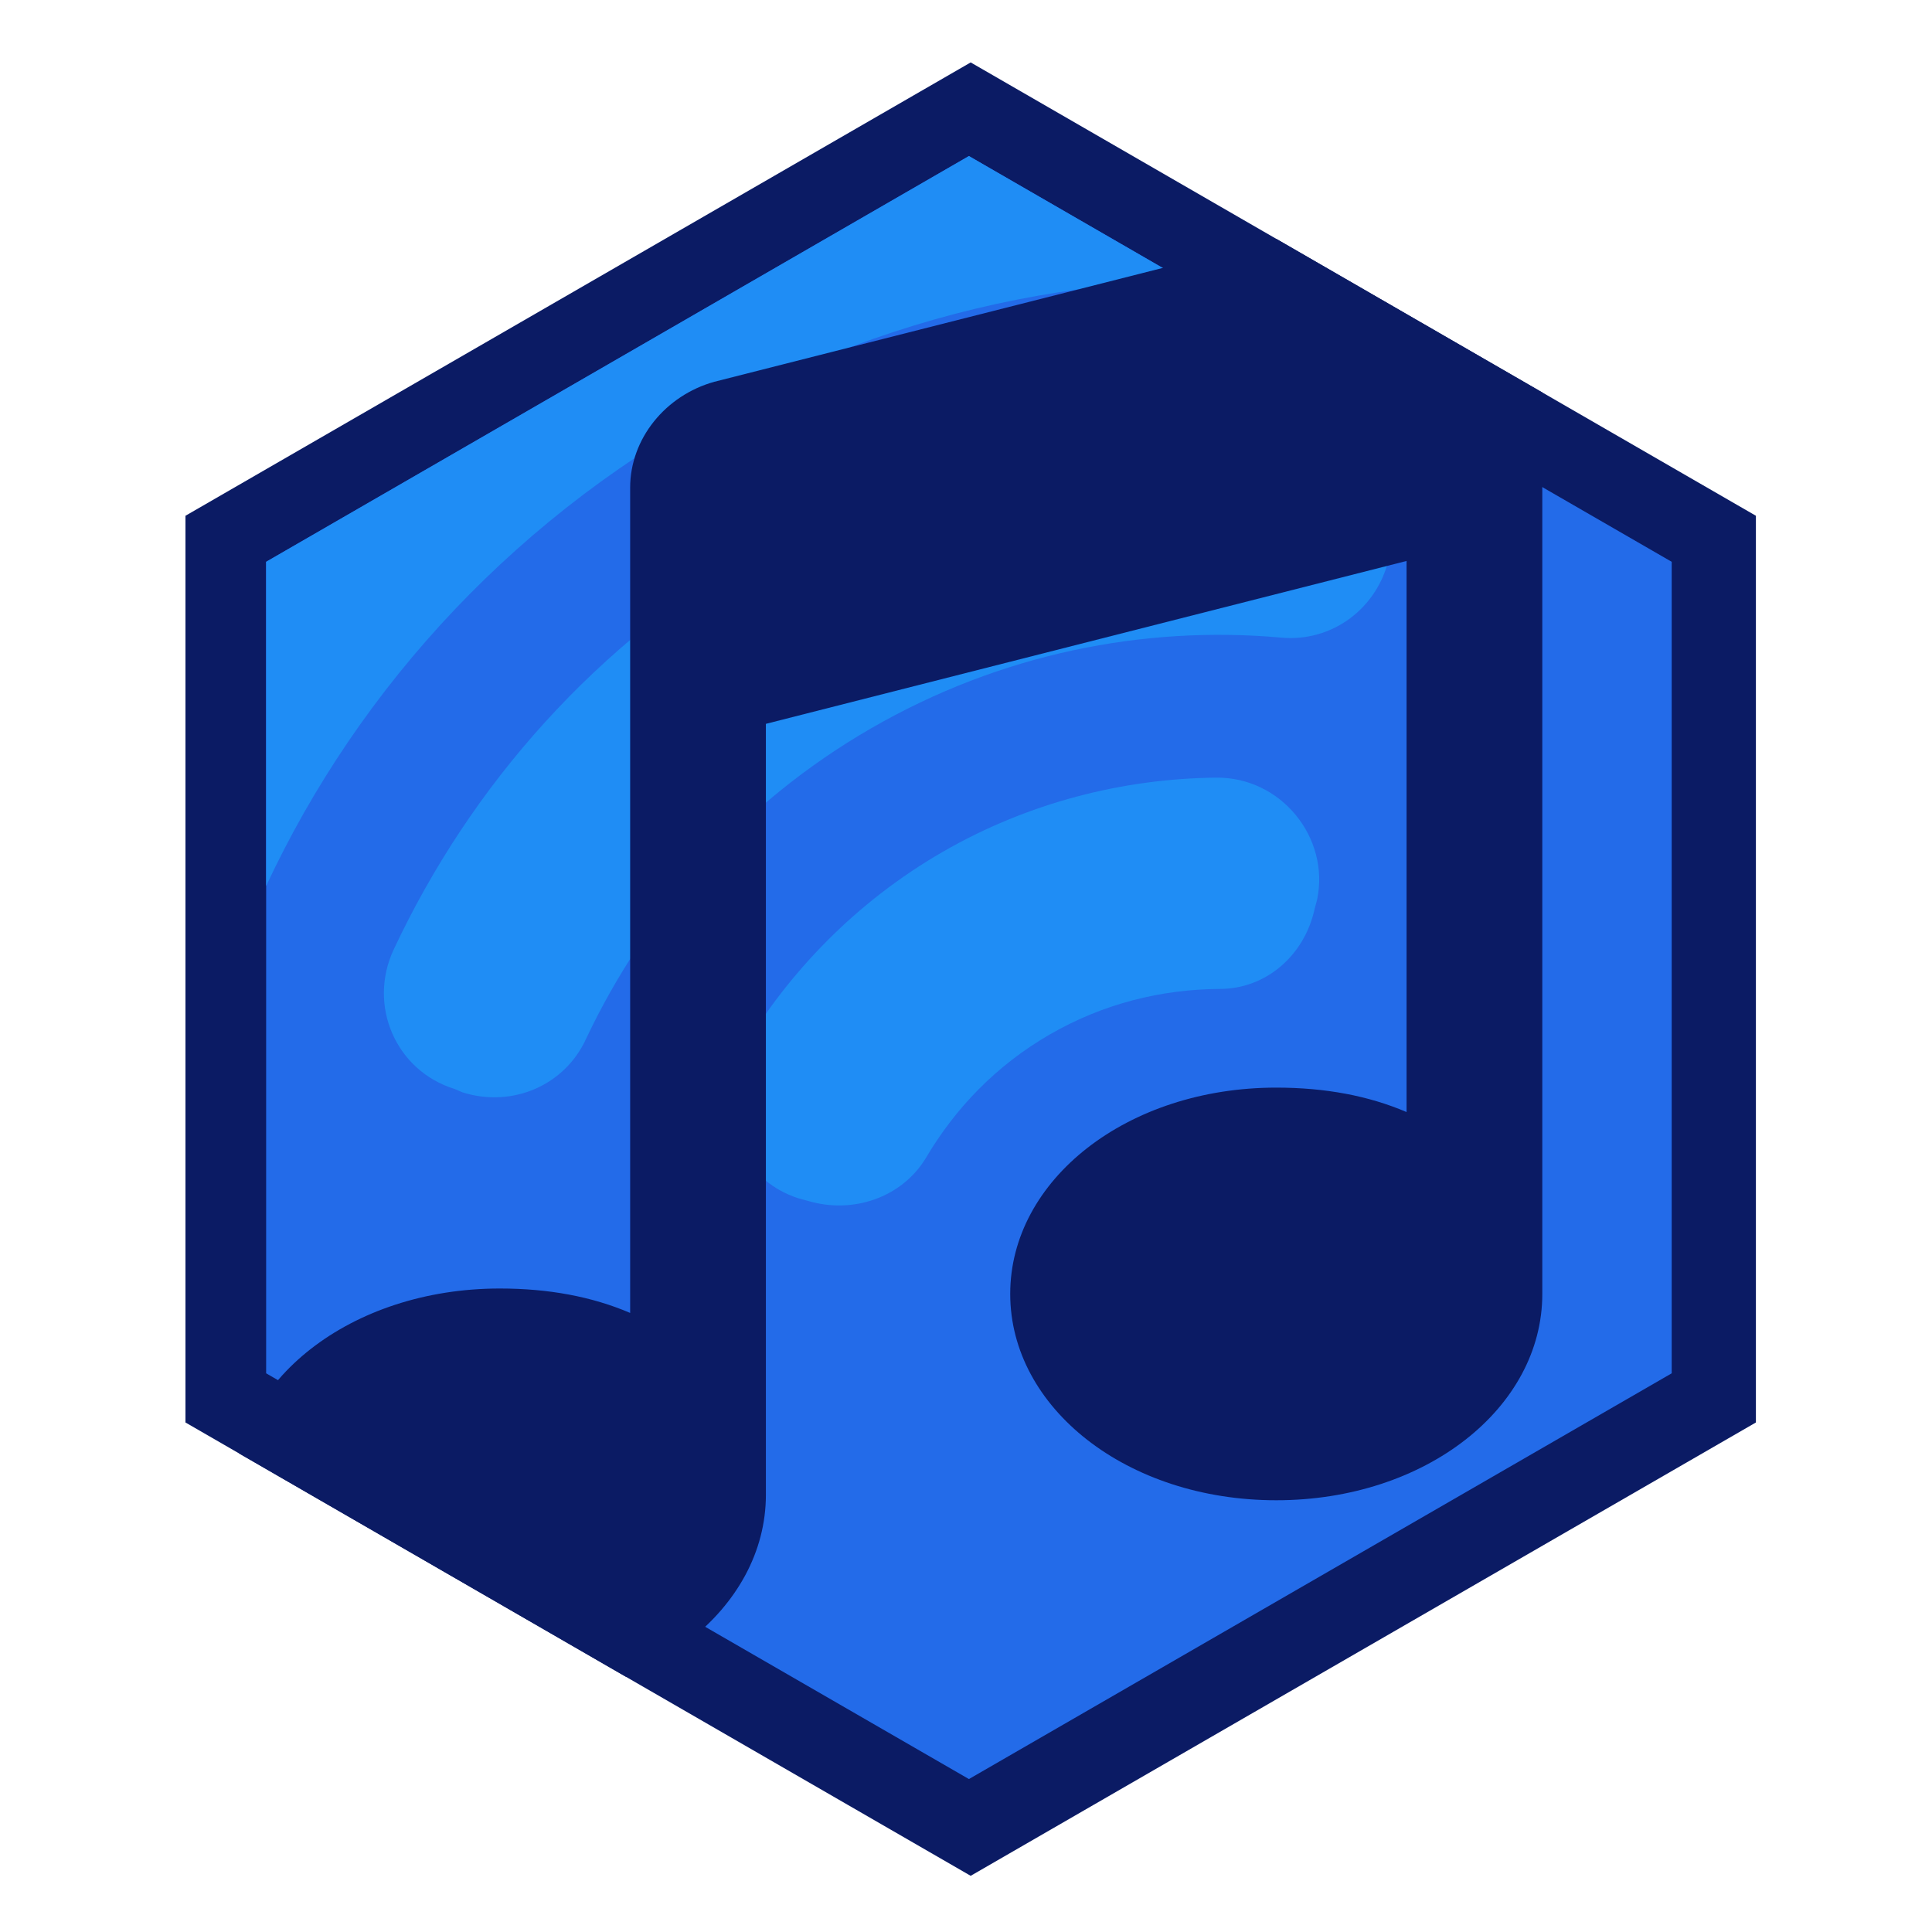
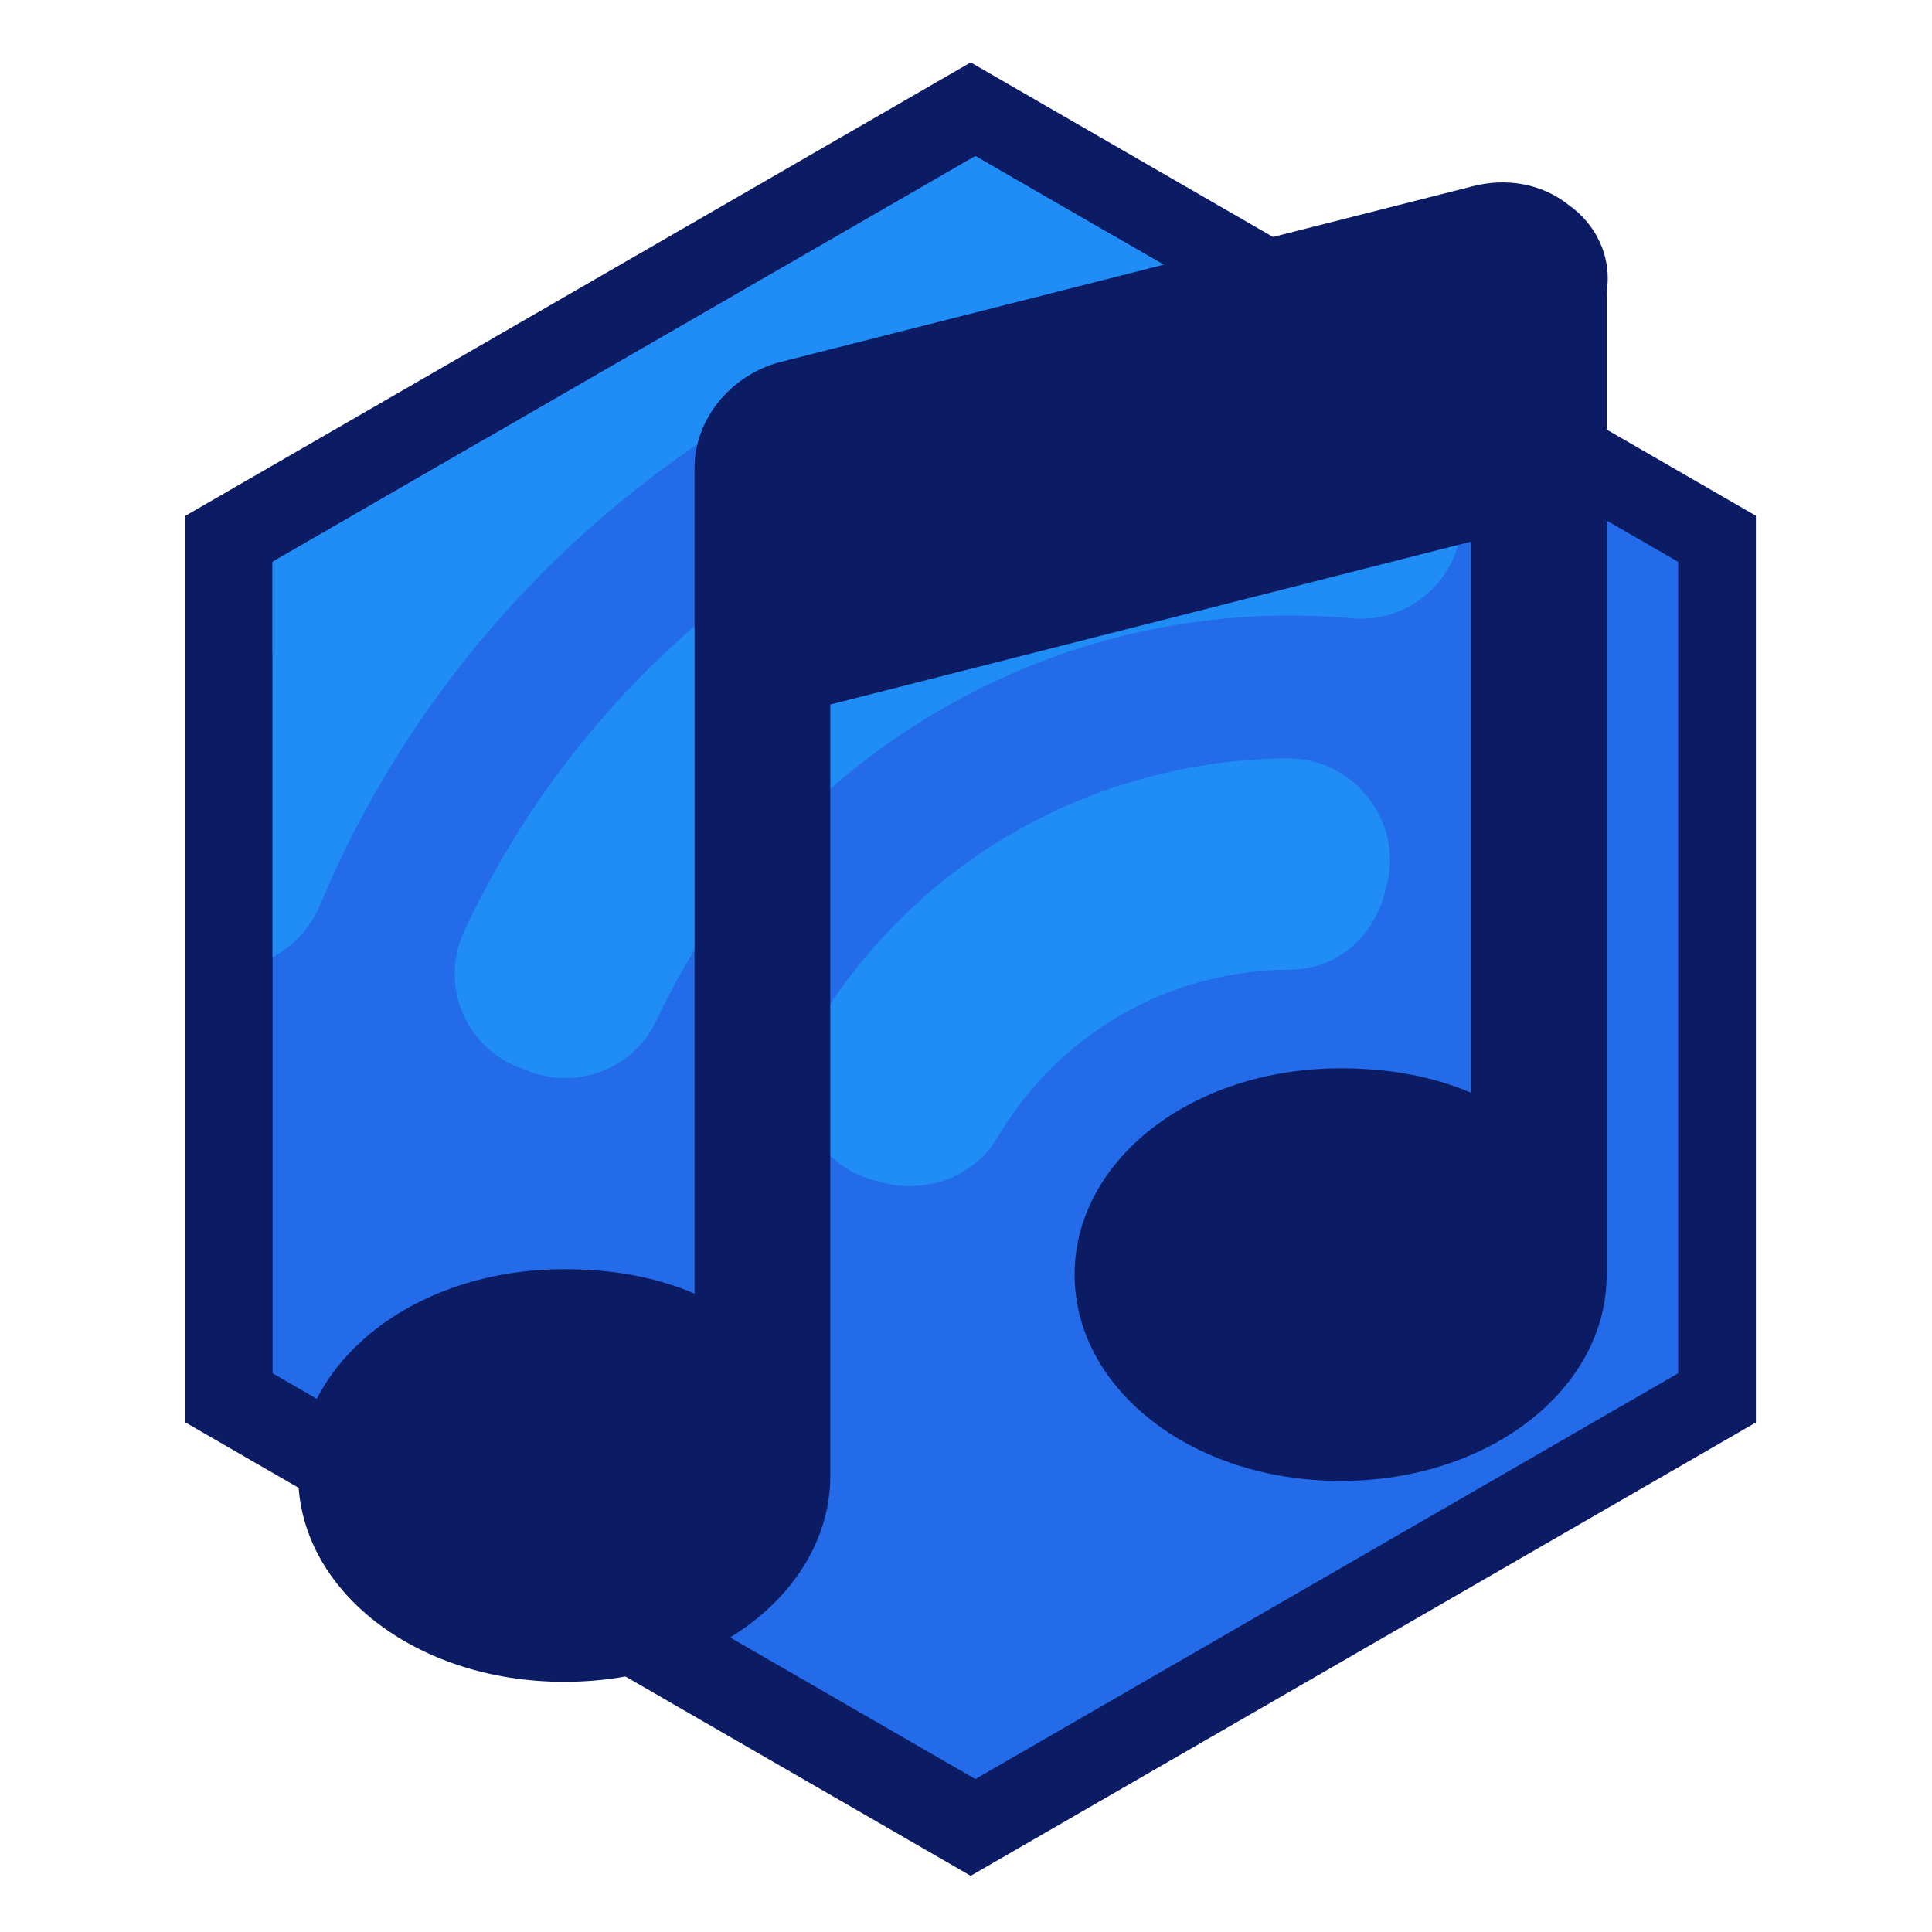
<svg xmlns="http://www.w3.org/2000/svg" width="100%" height="100%" viewBox="0 0 300 300" version="1.1" xml:space="preserve" style="fill-rule:evenodd;clip-rule:evenodd;stroke-linejoin:round;stroke-miterlimit:2;">
  <g transform="matrix(1.00519,0,0,1.00519,-20.5126,-0.05031)">
    <path d="M170.355,9.693L291.655,79.725L291.655,219.79L170.355,289.822L49.056,219.79L49.056,79.725L170.355,9.693Z" style="fill:rgb(11,27,100);" />
  </g>
-   <g transform="matrix(1.00386,0,0,1.00386,-29.8032,-13.7162)">
+   <g transform="matrix(1.00386,0,0,1.00386,-28.8032,-13.7162)">
    <path d="M179.564,37.803L288.272,100.565L288.272,226.09L179.564,288.853L70.856,226.09L70.856,100.565L179.564,37.803Z" style="fill:rgb(11,27,100);" />
    <clipPath id="_clip1">
      <path d="M179.564,37.803L288.272,100.565L288.272,226.09L179.564,288.853L70.856,226.09L70.856,100.565L179.564,37.803Z" />
    </clipPath>
    <g clip-path="url(#_clip1)">
      <g transform="matrix(0.996154,0,0,0.996154,24.2572,24.5262)">
-         <rect x="10.152" y="-3.232" width="298.667" height="318.053" style="fill:rgb(35,107,233);" />
+         <rect x="10.152" y="-3.232" width="298.667" height="318.053" style="fill:url(#_Linear2);" />
      </g>
-       <g transform="matrix(2.25046,-1.2993,1.2993,2.25046,893.36,-3283.43)">
+       <g transform="matrix(0.966105,-0.242823,0.242823,0.966105,21.879,66.6834)">
+         <rect x="130.072" y="27.675" width="65.09" height="18.554" style="fill:rgb(31,141,245);" />
+       </g>
+       <g transform="matrix(0.723065,-0.6852,0.6852,0.723065,-67.9601,182.9)">
+         <rect x="130.072" y="27.675" width="65.09" height="18.554" style="fill:rgb(31,141,245);" />
+       </g>
+       <g transform="matrix(2.25046,-1.2993,1.2993,2.25046,903.322,-3286.42)">
        <path d="M-882.7,1008.9C-887.5,1006.2 -893.1,1004.6 -899,1004.6C-904.9,1004.6 -910.5,1006.2 -915.3,1008.9C-918.6,1010.8 -919.3,1015.4 -916.7,1018.2L-916.3,1018.6C-914.4,1020.6 -911.4,1021.2 -909,1019.9C-906,1018.2 -902.6,1017.2 -898.9,1017.2C-895.2,1017.2 -891.8,1018.2 -888.8,1019.9C-886.4,1021.3 -883.4,1020.7 -881.5,1018.6L-881.1,1018.2C-878.6,1015.4 -879.3,1010.8 -882.7,1008.9Z" style="fill:rgb(31,141,245);fill-rule:nonzero;" />
        <path d="M-867.8,993.3C-876.6,987.1 -887.4,983.5 -899,983.5C-910.6,983.5 -921.3,987.1 -930.2,993.3C-933.2,995.4 -933.7,999.6 -931.2,1002.3L-930.9,1002.7C-928.8,1005 -925.4,1005.4 -922.9,1003.6C-916.1,998.9 -907.9,996.1 -899,996.1C-890.1,996.1 -881.9,998.9 -875.2,1003.6C-872.7,1005.4 -869.3,1005 -867.2,1002.7L-866.9,1002.3C-864.4,999.7 -864.9,995.4 -867.8,993.3Z" style="fill:rgb(31,141,245);fill-rule:nonzero;" />
        <path d="M-853.4,977.7C-866.1,968.1 -881.9,962.4 -899,962.4C-916.1,962.4 -931.9,968.1 -944.6,977.7C-947.4,979.9 -947.9,984 -945.5,986.6L-945.1,987C-943,989.4 -939.4,989.6 -936.9,987.7C-926.4,979.7 -913.2,975 -899,975C-884.8,975 -871.7,979.7 -861.1,987.7C-858.6,989.6 -855,989.4 -852.9,987L-852.5,986.6C-850.2,984 -850.6,979.9 -853.4,977.7Z" style="fill:rgb(31,141,245);fill-rule:nonzero;" />
-         <circle cx="-899" cy="1032.7" r="6.9" style="fill:rgb(31,141,245);" />
      </g>
    </g>
  </g>
-   <g transform="matrix(1.00519,0,0,1.00519,-20.5126,-0.05031)">
-     <path d="M170.355,9.693L291.655,79.725L291.655,219.79L170.355,289.822L49.056,219.79L49.056,79.725L170.355,9.693Z" style="fill:none;" />
-     <clipPath id="_clip2">
-       <path d="M170.355,9.693L291.655,79.725L291.655,219.79L170.355,289.822L49.056,219.79L49.056,79.725L170.355,9.693Z" />
-     </clipPath>
-     <g clip-path="url(#_clip2)">
-       <g transform="matrix(4.19365,1.10449e-15,-1.10449e-15,4.19365,-149.384,-90.6854)">
-         <path d="M95.9,29.9C94.9,29.1 93.6,28.9 92.4,29.2L66.8,35.7C65,36.2 63.7,37.8 63.7,39.6L63.7,70C62.3,69.4 60.7,69.1 58.9,69.1C53.4,69.1 49.1,72.5 49.1,76.7C49.1,80.9 53.4,84.3 58.9,84.3C64.4,84.3 68.7,80.9 68.7,76.7L68.7,48.3L92.3,42.3L92.3,62.6C90.9,62 89.3,61.7 87.5,61.7C82,61.7 77.7,65.1 77.7,69.3C77.7,73.5 82,76.9 87.5,76.9C93,76.9 97.3,73.5 97.3,69.3L97.3,33.1C97.5,31.8 96.9,30.6 95.9,29.9Z" style="fill:rgb(11,27,100);fill-rule:nonzero;" />
-       </g>
-     </g>
+   <g transform="matrix(4.21541,1.11022e-15,-1.11022e-15,4.21541,-160.672,-94.2064)">
+     <path d="M95.9,29.9C94.9,29.1 93.6,28.9 92.4,29.2L66.8,35.7C65,36.2 63.7,37.8 63.7,39.6L63.7,70C62.3,69.4 60.7,69.1 58.9,69.1C53.4,69.1 49.1,72.5 49.1,76.7C49.1,80.9 53.4,84.3 58.9,84.3C64.4,84.3 68.7,80.9 68.7,76.7L68.7,48.3L92.3,42.3L92.3,62.6C90.9,62 89.3,61.7 87.5,61.7C82,61.7 77.7,65.1 77.7,69.3C77.7,73.5 82,76.9 87.5,76.9C93,76.9 97.3,73.5 97.3,69.3L97.3,33.1C97.5,31.8 96.9,30.6 95.9,29.9Z" style="fill:rgb(11,27,100);fill-rule:nonzero;" />
  </g>
+   <defs>
+     <linearGradient id="_Linear2" x1="0" y1="0" x2="1" y2="0" gradientUnits="userSpaceOnUse" gradientTransform="matrix(-0.29703,-250.696,250.696,-0.29703,154.961,265.538)">
+       <stop offset="0" style="stop-color:rgb(35,107,233);stop-opacity:1" />
+       <stop offset="1" style="stop-color:rgb(35,107,233);stop-opacity:1" />
+     </linearGradient>
+   </defs>
</svg>
